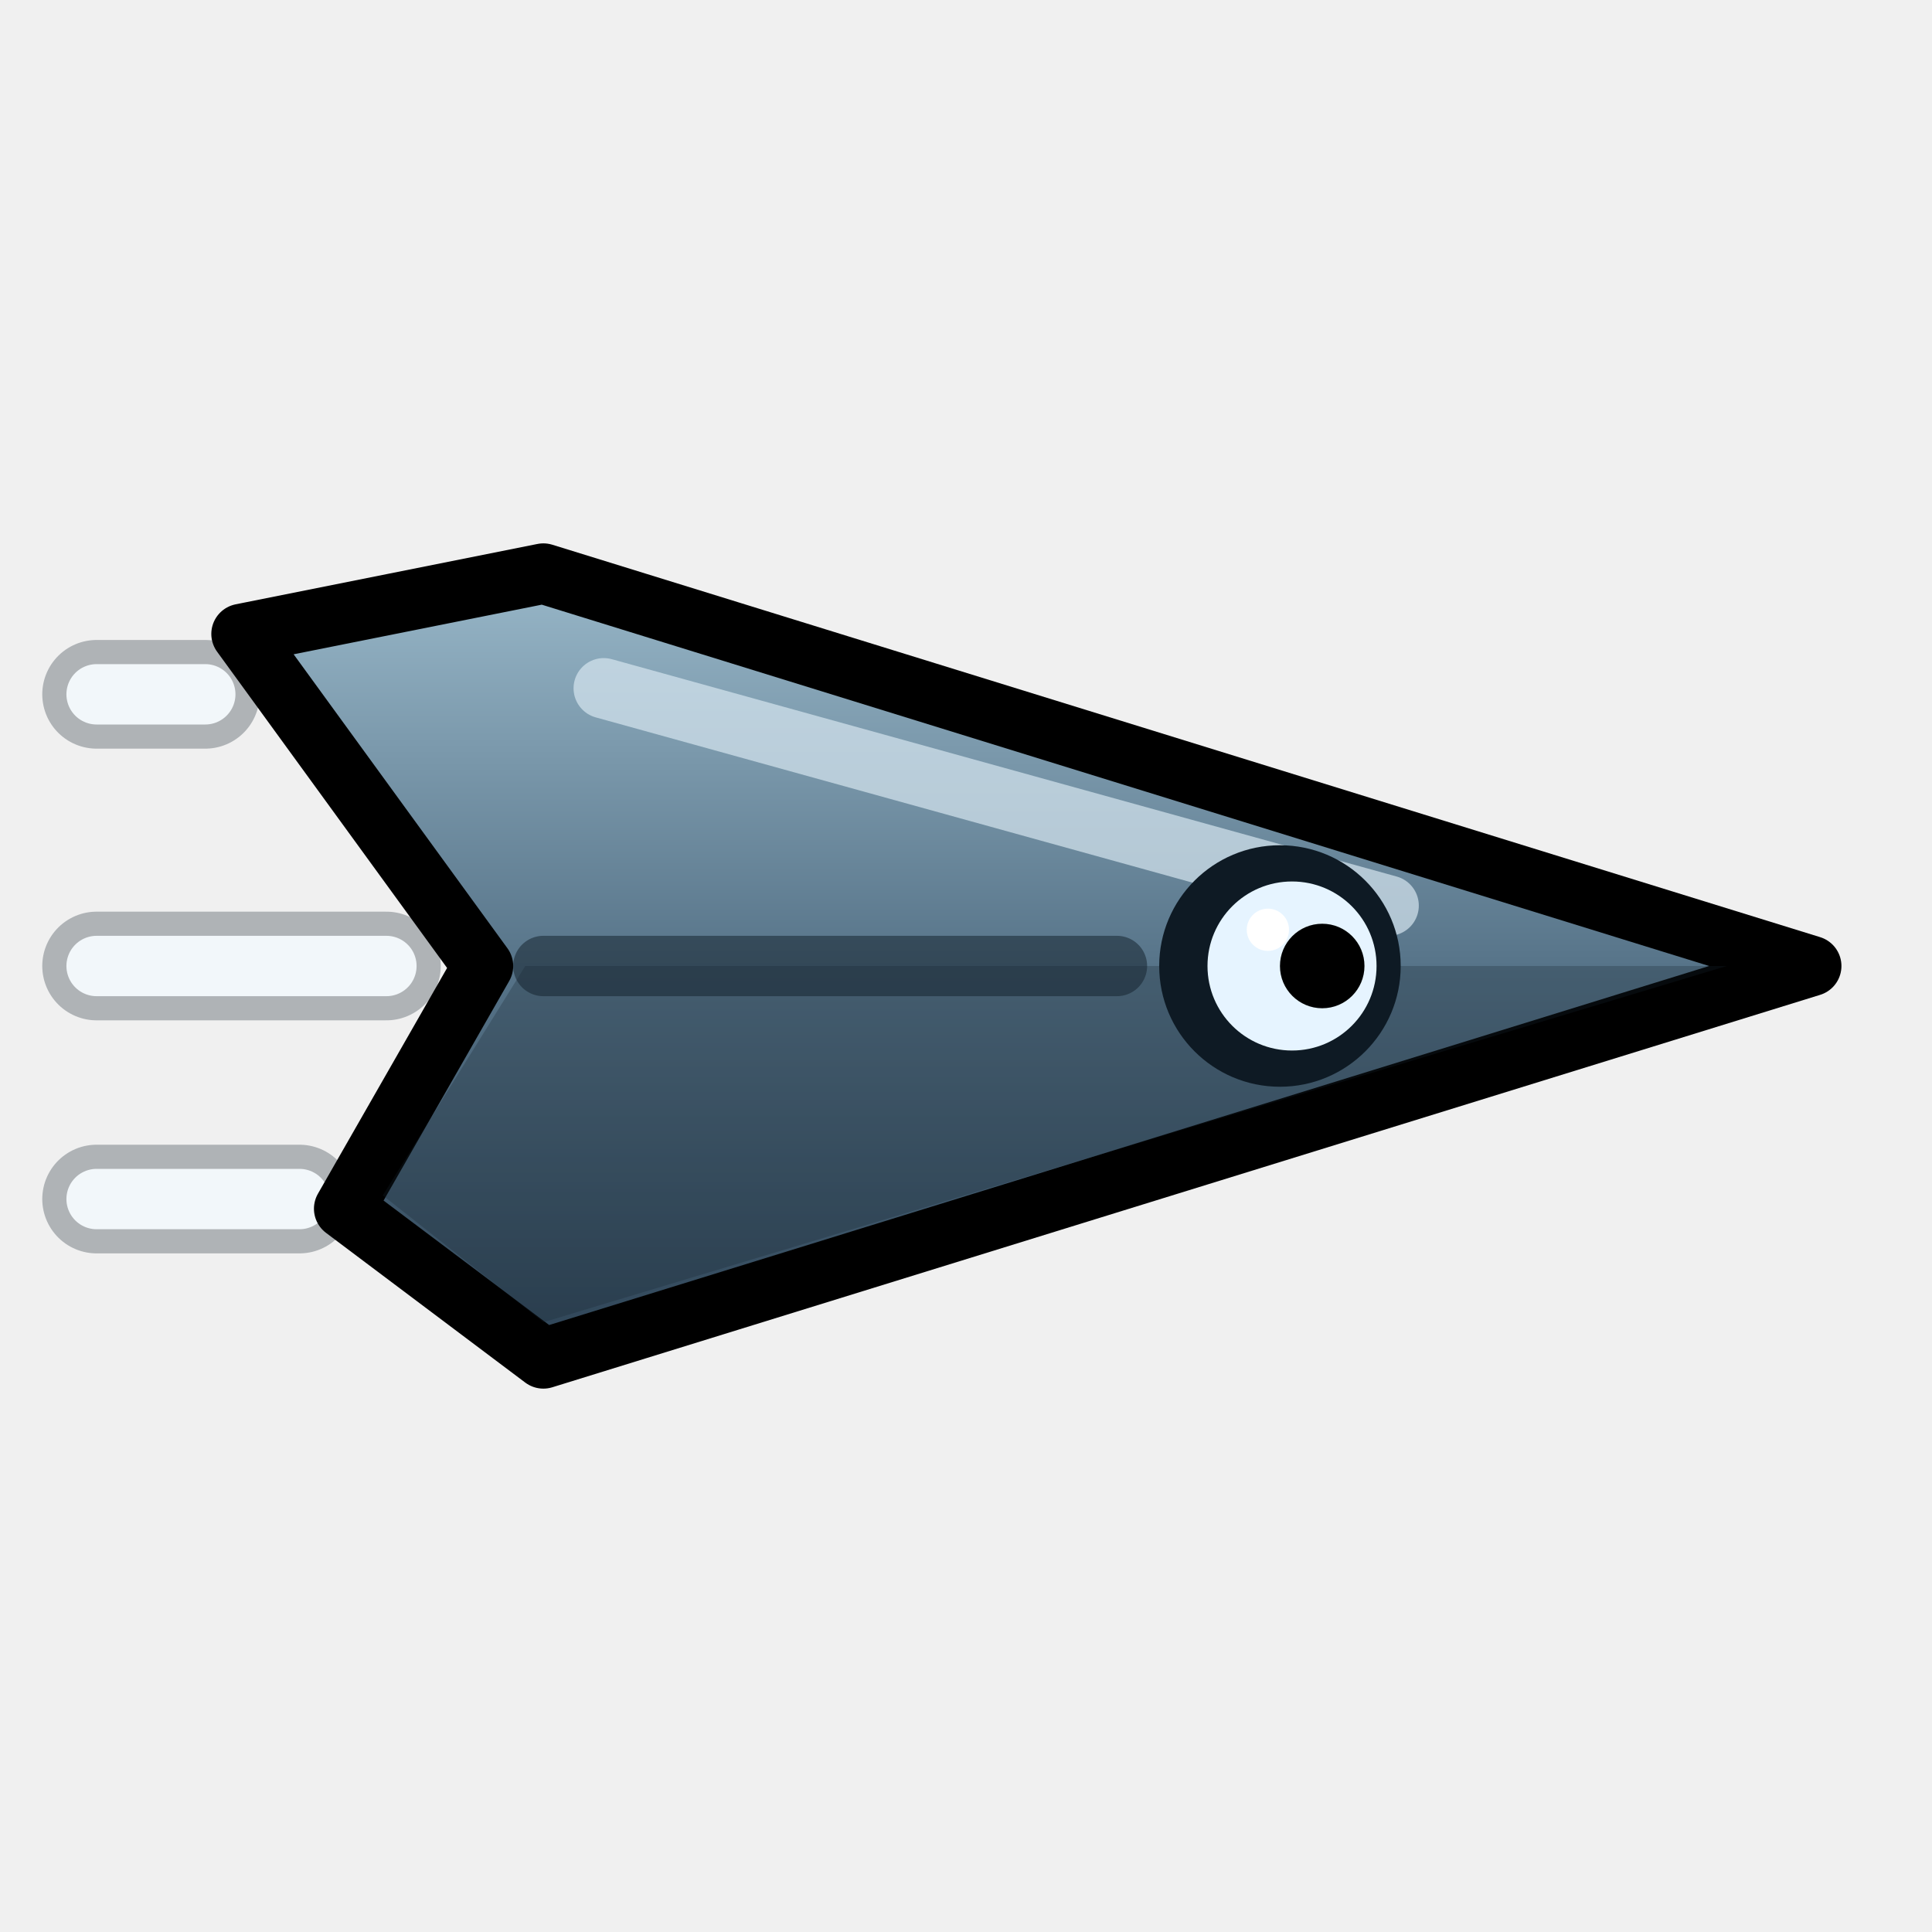
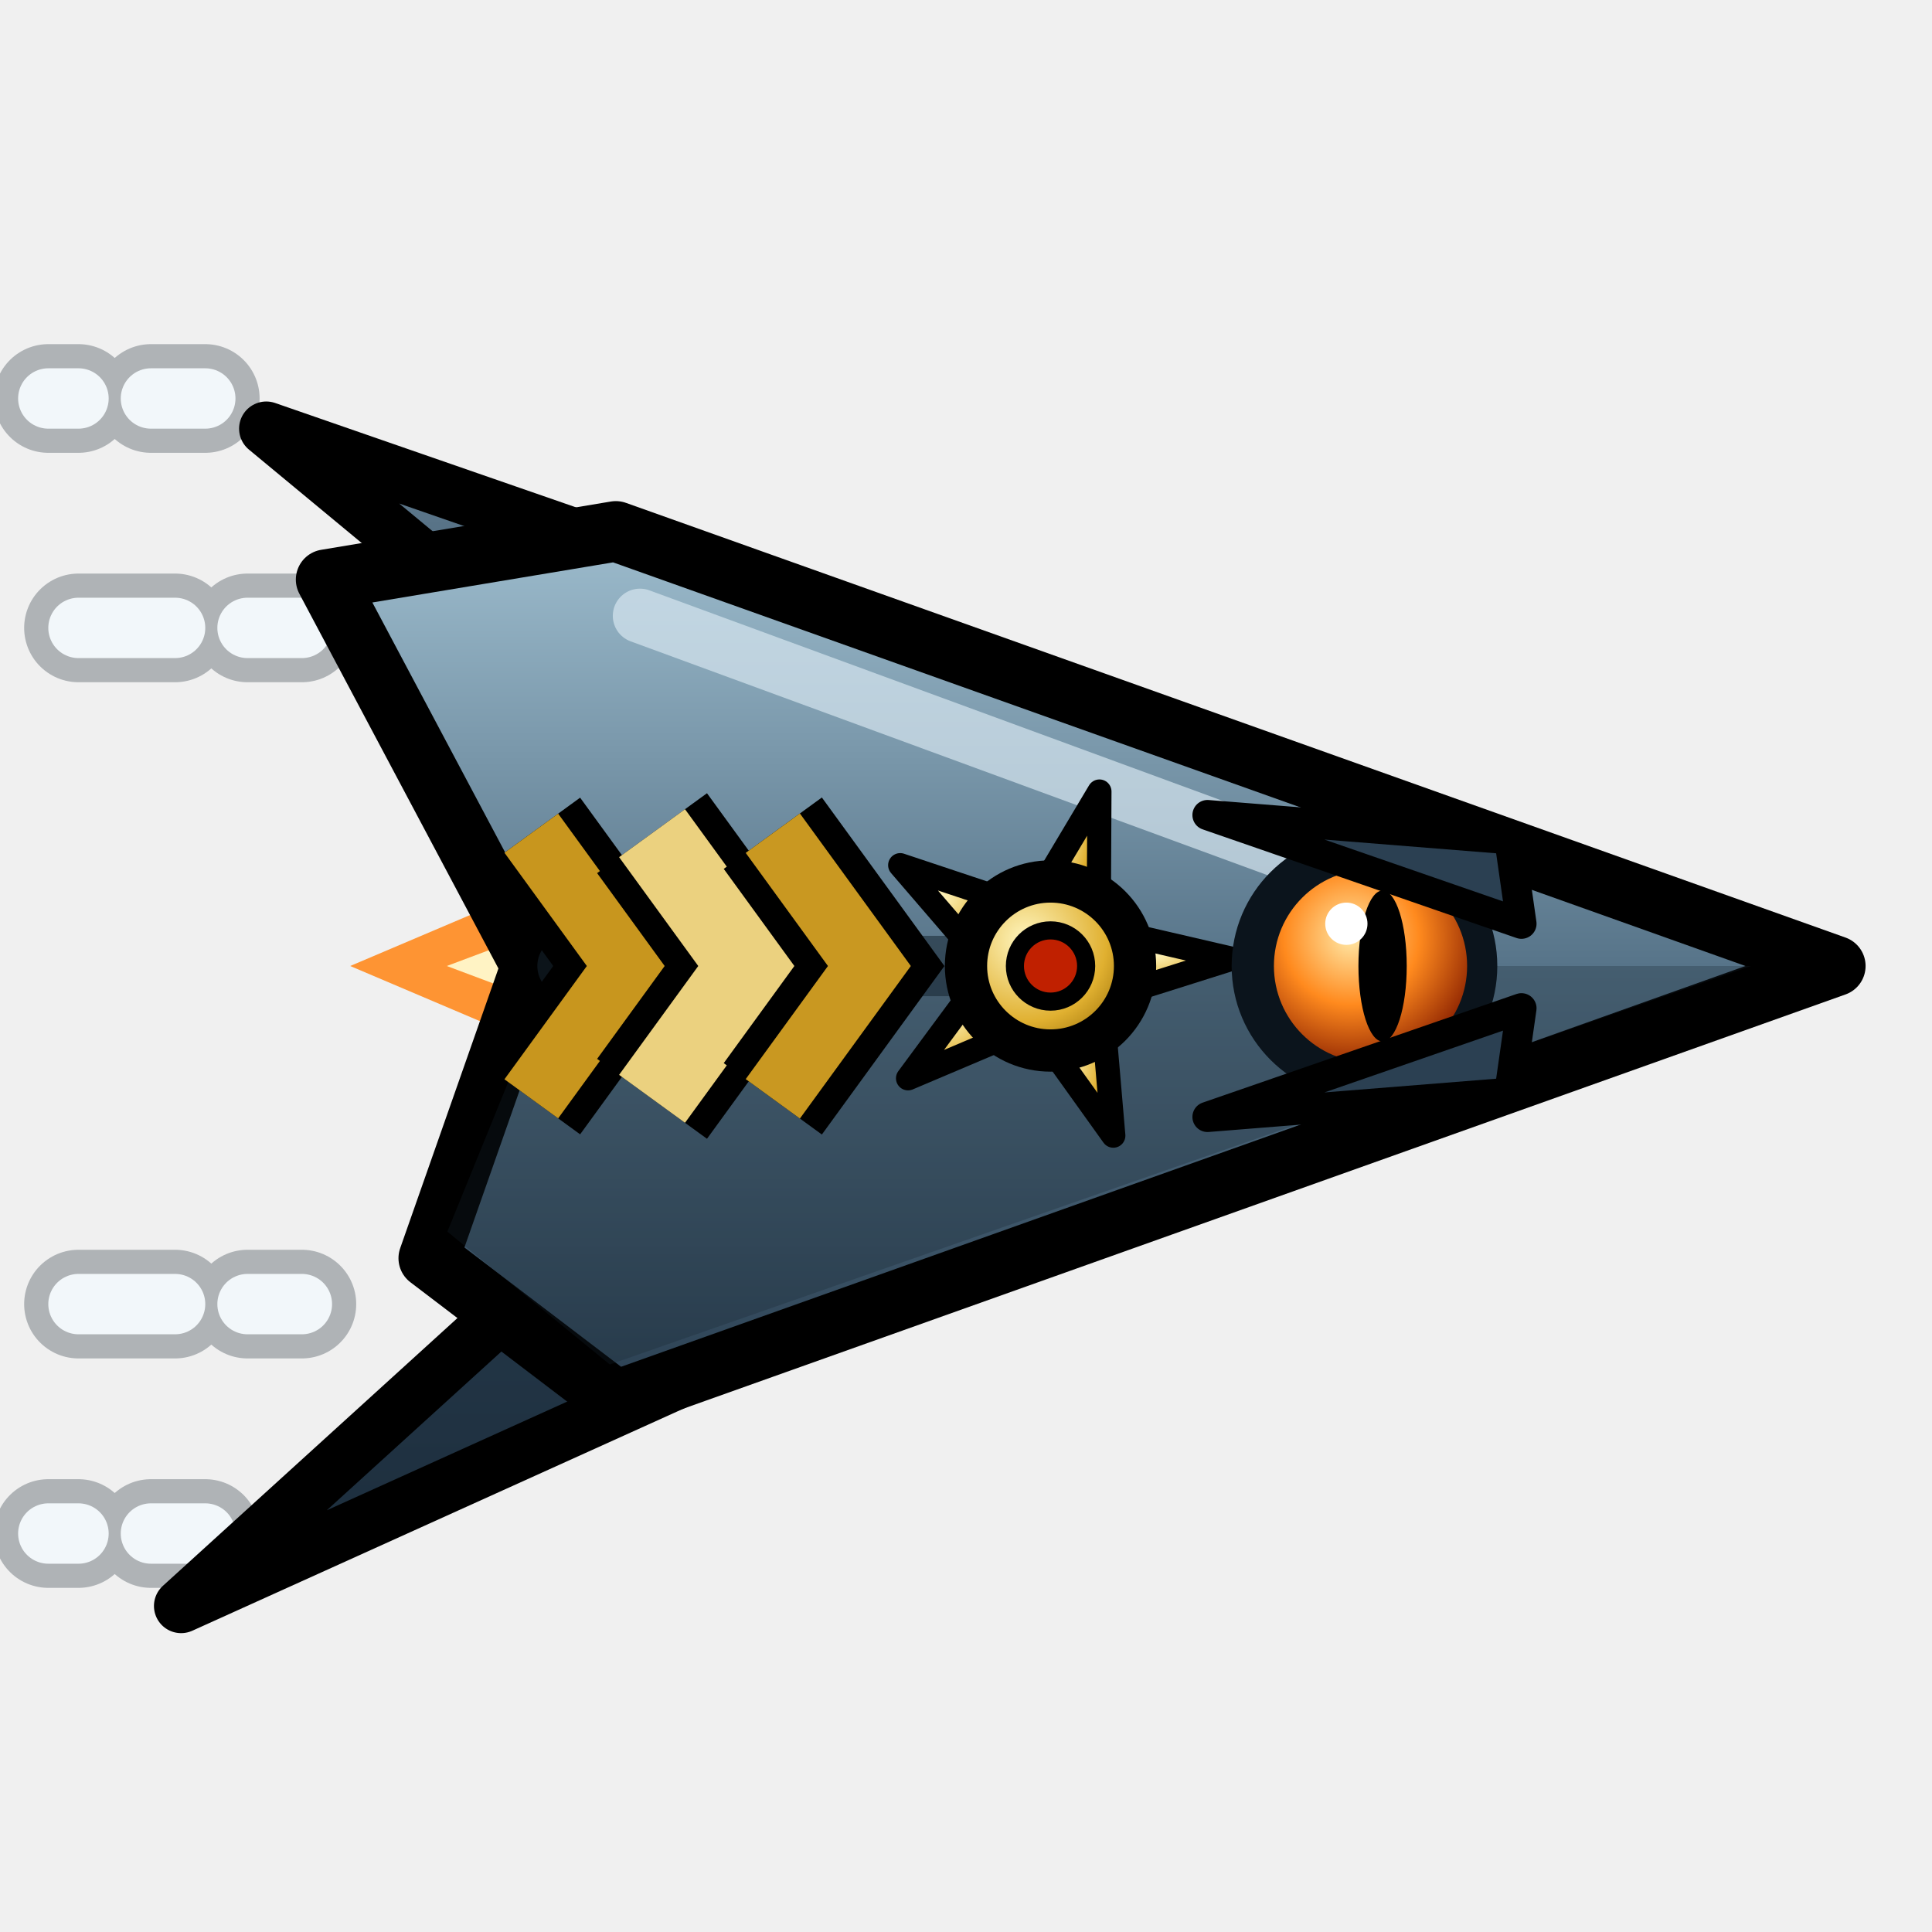
<svg xmlns="http://www.w3.org/2000/svg" viewBox="0 0 32 32">
  <defs>
-     <linearGradient id="body" x1="0" y1="9" x2="0" y2="23" gradientUnits="userSpaceOnUse">
+     <linearGradient id="gold" x1="0" y1="0" x2="0" y2="1">
+       <stop offset="0" stop-color="#fff0a0" />
+       <stop offset="1" stop-color="#c08a00" />
+     </linearGradient>
+     <radialGradient id="goldr" cx="0.35" cy="0.35" r="0.8">
+       <stop offset="0" stop-color="#fff6c0" />
+       <stop offset="0.6" stop-color="#e0b030" />
+       <stop offset="1" stop-color="#8a6000" />
+     </radialGradient>
+     <radialGradient id="ember" cx="0.4" cy="0.35" r="0.7">
+       <stop offset="0" stop-color="#ffe9a8" />
+       <stop offset="0.5" stop-color="#ff8a1e" />
+       <stop offset="1" stop-color="#8a2000" />
+     </radialGradient>
+     <linearGradient id="body" x1="0" y1="8.8" x2="0" y2="23.2" gradientUnits="userSpaceOnUse">
      <stop offset="0" stop-color="#9dbccd" />
      <stop offset="0.5" stop-color="#577489" />
      <stop offset="1" stop-color="#2b4052" />
    </linearGradient>
+     <linearGradient id="fin" x1="0" y1="5" x2="0" y2="27" gradientUnits="userSpaceOnUse">
+       <stop offset="0" stop-color="#6f8da2" />
+       <stop offset="0.5" stop-color="#2b4052" />
+       <stop offset="1" stop-color="#1b2c3b" />
+     </linearGradient>
  </defs>
-   <g stroke="#16242f" stroke-width="1.8" stroke-linecap="round" opacity="0.3">
-     <line x1="3.4" y1="11.5" x2="1.6" y2="11.5" />
-     <line x1="6.4" y1="16" x2="1.6" y2="16" />
-     <line x1="4.96" y1="19.86" x2="1.6" y2="19.86" />
+   <g stroke="#16242f" stroke-width="1.8" stroke-linecap="round" opacity="0.3" stroke-dasharray="1.6 1.2" stroke-dashoffset="-2.1">
+     <line x1="3.4" y1="6.6" x2="0.8" y2="6.6" />
+     <line x1="5" y1="10.4" x2="0.8" y2="10.4" />
+     <line x1="5" y1="21.6" x2="0.8" y2="21.6" />
+     <line x1="3.4" y1="25.4" x2="0.8" y2="25.4" />
  </g>
-   <g stroke="#f2f7fa" stroke-width="1" stroke-linecap="round">
-     <line x1="3.4" y1="11.5" x2="1.6" y2="11.5" />
-     <line x1="6.4" y1="16" x2="1.6" y2="16" />
-     <line x1="4.96" y1="19.86" x2="1.6" y2="19.86" />
+   <g stroke="#f2f7fa" stroke-width="1" stroke-linecap="round" stroke-dasharray="1.6 1.2" stroke-dashoffset="-2.1">
+     <line x1="3.4" y1="6.6" x2="0.8" y2="6.6" />
+     <line x1="5" y1="10.4" x2="0.8" y2="10.4" />
+     <line x1="5" y1="21.6" x2="0.8" y2="21.6" />
+     <line x1="3.4" y1="25.4" x2="0.8" y2="25.4" />
  </g>
-   <path d="M30 16 L9 9.5 L4 10.5 L8 16 L5.7 20.02 L9 22.5 Z" fill="url(#body)" stroke="#000000" stroke-width="1" stroke-linejoin="round" />
-   <polygon points="28.6,16 8.7,16 6.34,19.8 9,21.9" fill="#16242f" opacity="0.28" />
-   <line x1="9" y1="16" x2="18.5" y2="16" stroke="#16242f" stroke-width="1" opacity="0.55" stroke-linecap="round" />
-   <line x1="10" y1="11.4" x2="23" y2="15" stroke="#d6e6ef" stroke-width="1" opacity="0.7" stroke-linecap="round" />
-   <circle cx="21.2" cy="16" r="2" fill="#0e1a24" />
-   <circle cx="21.4" cy="16" r="1.4" fill="#e6f4ff" />
-   <circle cx="21.9" cy="16" r="0.7" fill="#000000" />
-   <circle cx="21" cy="15.4" r="0.35" fill="#ffffff" />
+   <polygon points="9.8,14.3 5.8,16 9.8,17.7" fill="#ff8a1e" opacity="0.9" />
+   <polygon points="9.8,15.1 7.4,16 9.8,16.9" fill="#fff3c4" />
+   <g fill="url(#fin)" stroke="#000000" stroke-width="0.9" stroke-linejoin="round">
+     <polygon points="14.5,10.6 4.41,7.1 9.6,11.4" />
+     <polygon points="14.5,21.4 3,26.6 9.6,20.6" />
+   </g>
+   <path d="M30.4 16 L10.2 8.8 L5.4 9.6 L8.8 16 L7.1 20.84 L10.2 23.2 Z" fill="url(#body)" stroke="#000000" stroke-width="1" stroke-linejoin="round" />
+   <polygon points="29,16 9.2,16 7.41,20.4 10.1,22.6" fill="#16242f" opacity="0.28" />
+   <line x1="9.4" y1="16" x2="19" y2="16" stroke="#16242f" stroke-width="1" opacity="0.55" stroke-linecap="round" />
+   <line x1="10.6" y1="10.2" x2="23.4" y2="14.9" stroke="#d6e6ef" stroke-width="0.9" opacity="0.7" stroke-linecap="round" />
+   <polyline points="8.8,13.8 10.4,16 8.8,18.2" fill="none" stroke="#000000" stroke-width="2" />
+   <polyline points="8.8,13.8 10.4,16 8.8,18.2" fill="none" stroke="#c8961e" stroke-width="1.1" />
+   <polyline points="10.8,13.8 12.4,16 10.8,18.2" fill="none" stroke="#000000" stroke-width="2.25" />
+   <polyline points="10.8,13.8 12.4,16 10.8,18.2" fill="none" stroke="#ebd17f" stroke-width="1.35" />
+   <polyline points="12.8,13.8 14.4,16 12.8,18.2" fill="none" stroke="#000000" stroke-width="2.01" />
+   <polyline points="12.8,13.8 14.4,16 12.8,18.2" fill="none" stroke="#c99821" stroke-width="1.11" />
+   <g fill="url(#goldr)" stroke="#000000" stroke-width="0.4" stroke-linejoin="round">
+     <polygon points="17.19,14.82 18.21,13.11 18.2,15.1" />
+     <polygon points="18.46,15.43 20.4,15.88 18.5,16.48" />
+     <polygon points="18.27,16.83 18.44,18.81 17.28,17.19" />
+     <polygon points="16.88,17.08 15.04,17.86 16.23,16.25" />
+     <polygon points="16.21,15.84 14.91,14.33 16.8,14.96" />
+   </g>
+   <circle cx="17.4" cy="16" r="1.4" fill="url(#goldr)" stroke="#000000" stroke-width="0.7" />
+   <circle cx="17.4" cy="16" r="0.59" fill="#c02000" stroke="#000000" stroke-width="0.3" />
+   <circle cx="22.6" cy="16" r="2.2" fill="#0b141c" />
+   <circle cx="22.7" cy="16" r="1.6" fill="url(#ember)" />
+   <ellipse cx="22.9" cy="16" rx="0.4" ry="1.25" fill="#000000" />
+   <circle cx="22.3" cy="15.3" r="0.35" fill="#ffffff" />
+   <g fill="#2b4052" stroke="#000000" stroke-width="0.5" stroke-linejoin="round">
+     <polygon points="20,13.5 25.2,15.3 25,13.9" />
+     <polygon points="20,18.5 25.2,16.7 25,18.1" />
+   </g>
</svg>
